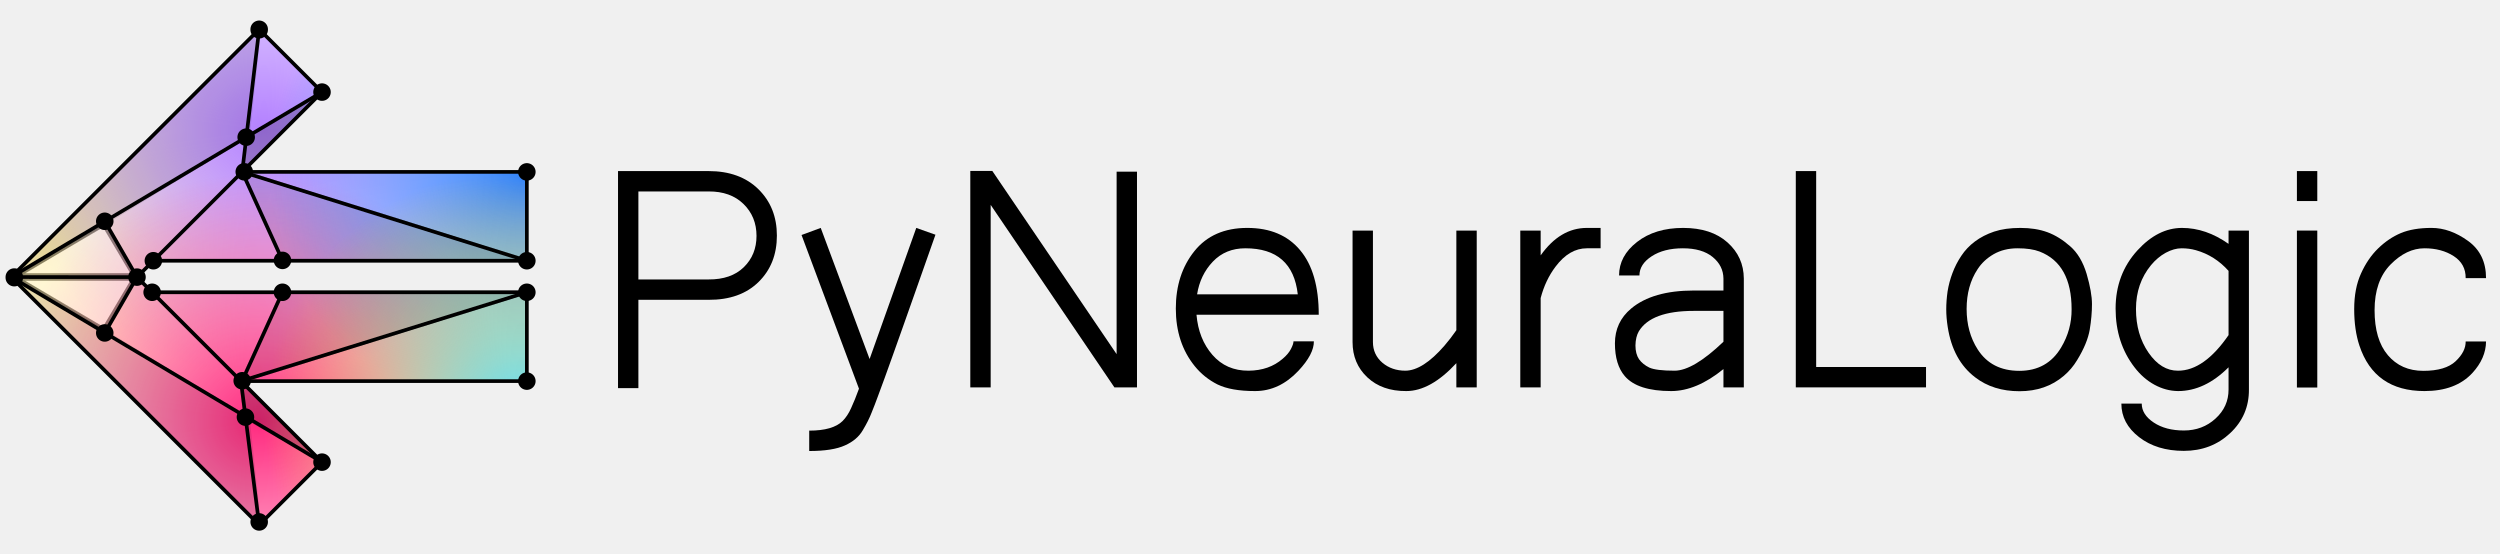
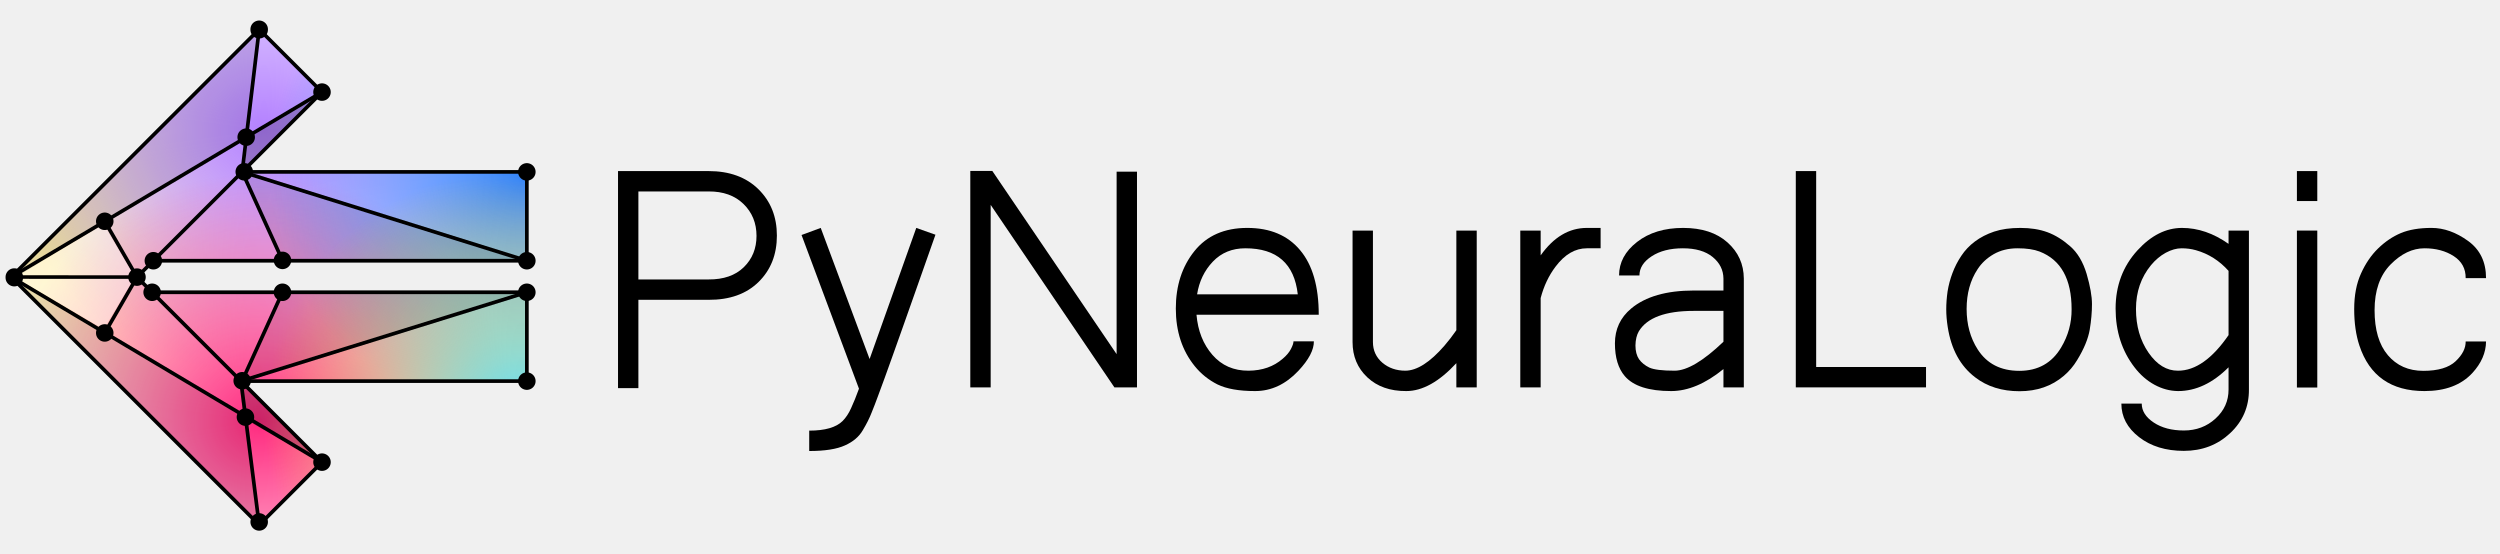
<svg xmlns="http://www.w3.org/2000/svg" xmlns:xlink="http://www.w3.org/1999/xlink" width="140mm" height="31mm" viewBox="0 0 140 31" version="1.1" id="svg1322">
  <style id="style3">
      path { stroke: #000000 !important; fill: #000000; stroke-width: 0px; }

      @media (prefers-color-scheme: dark) {
          path { stroke: #FFFFFF !important; fill: #FFFFFF; stroke-width: 0px; }
      }
  </style>
  <defs id="defs1319">
    <rect x="423.472" y="1225.319" width="613.628" height="138.27" id="rect20057" />
    <rect x="423.472" y="1225.319" width="542.579" height="105.342" id="rect26256" />
    <radialGradient xlink:href="#linearGradient2558" id="radialGradient20059" gradientUnits="userSpaceOnUse" gradientTransform="matrix(1,0,0,0.9614303,132.2917,14.05184)" cx="34.52" cy="358.635" fx="34.52" fy="358.635" r="46.465" />
    <linearGradient id="linearGradient2558">
      <stop style="stop-color:#ffeeaa;stop-opacity:1;" offset="0" id="stop2554" />
      <stop style="stop-color:#ffeeaa;stop-opacity:0;" offset="1" id="stop2556" />
    </linearGradient>
    <radialGradient xlink:href="#linearGradient2904" id="radialGradient20061" gradientUnits="userSpaceOnUse" gradientTransform="matrix(1,0,0,0.9614303,132.2917,14.05184)" cx="73.846" cy="336.764" fx="73.846" fy="336.764" r="46.465" />
    <linearGradient id="linearGradient2904">
      <stop style="stop-color:#b380ff;stop-opacity:1;" offset="0" id="stop2900" />
      <stop style="stop-color:#b380ff;stop-opacity:0;" offset="1" id="stop2902" />
    </linearGradient>
    <radialGradient xlink:href="#linearGradient3234" id="radialGradient20063" gradientUnits="userSpaceOnUse" gradientTransform="matrix(1,0,0,0.9614303,132.2917,14.05184)" cx="72.927" cy="391.369" fx="72.927" fy="391.369" r="46.465" />
    <linearGradient id="linearGradient3234">
      <stop style="stop-color:#ff2a7f;stop-opacity:1;" offset="0" id="stop3230" />
      <stop style="stop-color:#ff2a7f;stop-opacity:0;" offset="1" id="stop3232" />
    </linearGradient>
    <radialGradient xlink:href="#linearGradient3436" id="radialGradient20065" gradientUnits="userSpaceOnUse" gradientTransform="matrix(1,0,0,0.9614303,132.2917,14.05184)" cx="121.218" cy="344.598" fx="121.218" fy="344.598" r="46.465" />
    <linearGradient id="linearGradient3436">
      <stop style="stop-color:#2a7fff;stop-opacity:1;" offset="0" id="stop3432" />
      <stop style="stop-color:#2a7fff;stop-opacity:0;" offset="1" id="stop3434" />
    </linearGradient>
    <radialGradient xlink:href="#linearGradient3702" id="radialGradient20067" gradientUnits="userSpaceOnUse" gradientTransform="matrix(1,0,0,0.9614303,132.2917,14.05184)" cx="120.263" cy="390.417" fx="120.263" fy="390.417" r="46.465" />
    <linearGradient id="linearGradient3702">
      <stop style="stop-color:#55ddff;stop-opacity:1" offset="0" id="stop3698" />
      <stop style="stop-color:#ffcc00;stop-opacity:0;" offset="1" id="stop3700" />
    </linearGradient>
  </defs>
  <g id="layer1">
    <g aria-label="PyNeuraLogic" transform="matrix(0.2091321,0,0,0.2091321,-58.94969,-248.1409)" id="text26254" style="font-size:80.97px;line-height:1.25;font-family:Z003;-inkscape-font-specification:Z003;white-space:pre;shape-inside:url(#rect26256)">
      <path d="m 447.366,1232.336 h 24.236 q 8.421,0 13.363,4.863 4.942,4.863 4.942,12.414 0,7.591 -4.902,12.414 -4.902,4.823 -13.403,4.784 h -18.78 v 23.642 h -5.456 z m 5.456,5.456 v 23.563 h 18.78 q 6.049,0.04 9.449,-3.281 3.4,-3.321 3.4,-8.382 0,-5.14 -3.479,-8.54 -3.479,-3.4 -9.37,-3.361 z" style="font-family:AnjaliOldLipi;-inkscape-font-specification:AnjaliOldLipi;text-align:center;text-anchor:middle" id="path26950" />
      <path d="m 514.735,1282.665 12.493,-35.108 5.14,1.819 q -3.4,9.647 -5.535,15.696 -2.135,6.009 -3.44,9.726 -1.305,3.677 -2.491,6.998 -1.186,3.321 -2.174,6.049 -0.988,2.688 -1.779,4.823 -0.791,2.174 -1.661,4.309 -0.83,2.175 -2.372,4.744 -1.502,2.609 -4.784,4.072 -3.281,1.502 -9.568,1.502 v -5.456 q 6.326,0 8.935,-2.57 1.344,-1.344 2.293,-3.479 0.988,-2.135 2.095,-5.179 l -15.379,-41.157 5.14,-1.898 z" style="font-family:AnjaliOldLipi;-inkscape-font-specification:AnjaliOldLipi;text-align:center;text-anchor:middle" id="path26952" />
      <path d="m 580.285,1290.256 -33.131,-48.866 v 48.866 h -5.456 v -57.96 h 5.891 l 33.289,49.064 v -48.866 h 5.456 v 57.762 z" style="font-family:AnjaliOldLipi;-inkscape-font-specification:AnjaliOldLipi;text-align:center;text-anchor:middle" id="path26954" />
      <path d="m 602.267,1270.804 q 0.553,6.484 4.27,10.754 3.716,4.27 9.686,4.23 5.495,-0.039 9.133,-3.202 1.502,-1.265 2.174,-2.57 0.712,-1.344 0.712,-2.095 h 5.456 q 0.04,3.44 -4.151,7.907 -5.1,5.416 -11.584,5.416 -6.444,0 -10.082,-1.779 -3.598,-1.819 -6.089,-4.902 -5.061,-6.247 -5.061,-15.419 0,-9.172 4.982,-15.38 4.982,-6.207 14.154,-6.207 9.172,0 14.154,5.97 4.982,5.93 4.982,17.277 z m 27.122,-5.456 q -1.384,-12.335 -14.035,-12.335 -5.298,0 -8.698,3.558 -3.4,3.558 -4.23,8.777 z" style="font-family:AnjaliOldLipi;-inkscape-font-specification:AnjaliOldLipi;text-align:center;text-anchor:middle" id="path26956" />
      <path d="m 671.851,1283.772 q -6.919,7.472 -13.403,7.472 -6.484,0.039 -10.437,-3.677 -3.954,-3.716 -3.954,-9.449 v -29.85 h 5.456 v 29.85 q 0,3.361 2.53,5.535 2.53,2.135 6.168,2.135 4.665,-0.039 10.437,-6.682 1.7,-1.977 3.202,-4.151 v -26.687 h 5.456 v 41.987 h -5.456 z" style="font-family:AnjaliOldLipi;-inkscape-font-specification:AnjaliOldLipi;text-align:center;text-anchor:middle" id="path26958" />
      <path d="m 694.426,1254.911 q 5.219,-7.354 12.375,-7.354 h 3.677 v 5.456 h -3.677 q -4.705,0 -8.382,4.902 -2.728,3.598 -3.993,8.421 v 23.919 h -5.456 v -41.987 h 5.456 z" style="font-family:AnjaliOldLipi;-inkscape-font-specification:AnjaliOldLipi;text-align:center;text-anchor:middle" id="path26960" />
      <path d="m 743.371,1285.353 q -7.235,5.891 -13.996,5.891 -8.975,0 -12.414,-3.993 -2.649,-3.084 -2.649,-8.777 0,-5.693 4.349,-9.331 5.772,-4.823 16.763,-4.823 h 7.947 v -3.202 q -0.04,-3.44 -2.886,-5.772 -2.847,-2.333 -7.986,-2.333 -5.061,0 -8.342,2.135 -3.281,2.135 -3.281,5.14 h -5.456 q 0,-5.219 4.823,-8.975 4.823,-3.756 12.335,-3.756 7.512,0 11.861,3.874 4.349,3.874 4.388,9.686 v 29.138 h -5.456 z m -19.847,-0.395 q 1.819,0.83 6.761,0.83 4.982,0 13.086,-7.749 v -8.263 h -7.947 q -11.386,0 -14.707,5.456 -0.87,1.502 -0.909,3.796 0,2.253 0.949,3.677 0.988,1.384 2.768,2.254 z" style="font-family:AnjaliOldLipi;-inkscape-font-specification:AnjaliOldLipi;text-align:center;text-anchor:middle" id="path26962" />
      <path d="m 762.744,1232.336 h 5.456 V 1284.8 h 29.415 v 5.456 h -34.871 z" style="font-family:AnjaliOldLipi;-inkscape-font-specification:AnjaliOldLipi;text-align:center;text-anchor:middle" id="path26964" />
      <path d="m 828.018,1253.883 q -2.254,-0.87 -5.891,-0.87 -3.637,0 -6.405,1.581 -2.728,1.581 -4.309,4.033 -2.926,4.428 -2.926,10.635 0,6.207 2.965,10.833 3.677,5.733 11.149,5.733 7.472,0 11.189,-6.247 2.847,-4.744 2.807,-10.24 0,-12.138 -8.579,-15.459 z m -17.317,-2.688 q 2.214,-1.661 5.14,-2.649 2.965,-0.988 7.037,-0.988 4.112,0 7.235,1.147 3.123,1.147 6.089,3.756 2.965,2.57 4.428,7.433 1.423,4.902 1.423,8.065 0,3.163 -0.593,6.8 -0.633,3.716 -3.4,8.223 -1.423,2.372 -3.558,4.191 -4.823,4.112 -11.861,4.112 -7.037,0 -11.861,-3.716 -5.97,-4.547 -7.354,-13.482 -0.395,-2.491 -0.395,-4.744 0,-2.293 0.356,-4.784 0.395,-2.491 1.305,-4.902 0.909,-2.451 2.372,-4.626 1.463,-2.214 3.637,-3.835 z" style="font-family:AnjaliOldLipi;-inkscape-font-specification:AnjaliOldLipi;text-align:center;text-anchor:middle" id="path26966" />
      <path d="m 878.624,1251.827 v -3.558 h 5.456 v 42.58 q 0.04,6.919 -5.021,11.663 -5.061,4.744 -12.414,4.744 -7.235,0 -11.979,-3.677 -4.744,-3.677 -4.744,-8.975 h 5.456 q 0,2.926 3.202,5.061 3.202,2.135 8.065,2.135 5.021,0 8.5,-3.202 3.479,-3.163 3.479,-7.749 v -5.97 q -6.365,6.365 -13.521,6.365 -3.281,-0.04 -6.326,-1.7 -3.044,-1.661 -5.337,-4.665 -5.061,-6.563 -5.061,-15.735 0,-9.172 5.851,-15.577 5.495,-6.009 11.94,-6.009 6.405,0 12.454,4.27 z m -13.521,33.961 q 6.958,0 13.521,-9.528 v -17.198 q -3.677,-4.112 -8.737,-5.535 -1.819,-0.514 -3.835,-0.514 -2.016,0 -4.23,1.186 -2.174,1.186 -3.954,3.321 -4.033,4.902 -4.033,11.742 0,6.84 3.361,11.703 3.361,4.863 7.907,4.823 z" style="font-family:AnjaliOldLipi;-inkscape-font-specification:AnjaliOldLipi;text-align:center;text-anchor:middle" id="path26968" />
      <path d="m 902.385,1248.269 v 42.027 h -5.456 v -42.027 z m -5.456,-7.907 v -8.026 h 5.456 v 8.026 z" style="font-family:AnjaliOldLipi;-inkscape-font-specification:AnjaliOldLipi;text-align:center;text-anchor:middle" id="path26970" />
      <path d="m 942.118,1260.999 q 0.04,-3.796 -3.202,-5.891 -3.242,-2.095 -7.828,-2.095 -4.823,0 -9.093,4.349 -4.27,4.349 -4.27,12.217 0,7.868 3.558,12.058 3.558,4.191 9.489,4.191 5.93,0 8.658,-2.57 2.728,-2.57 2.688,-5.298 h 5.456 q -0.04,4.507 -3.677,8.461 -4.468,4.823 -12.81,4.823 -13.403,0 -17.435,-12.217 -1.384,-4.191 -1.384,-9.726 0,-5.535 1.819,-9.528 1.819,-4.033 4.586,-6.721 2.807,-2.728 6.089,-4.112 3.321,-1.384 8.223,-1.384 4.942,0 9.765,3.479 4.823,3.479 4.823,9.963 z" style="font-family:AnjaliOldLipi;-inkscape-font-specification:AnjaliOldLipi;text-align:center;text-anchor:middle" id="path26972" />
    </g>
-     <g id="g2566" transform="matrix(0.3201714,0,0,0.3201714,-5.326006,1.001003)">
-       <path id="path19995" style="fill:#ffffff;stroke:none;stroke-width:0.257" d="m 61.968,1.994 -29.497,29.497 -2.865,2.865 -0.011,-0.013 L 18.607,45.33 32.471,59.194 48.104,74.827 61.968,88.691 72.956,77.704 59.092,63.84 58.782,63.53 H 108.783 V 47.992 H 43.244 l -2.65,-2.65 2.864,-2.864 h 65.324 V 26.939 H 58.997 L 72.956,12.981 Z" />
-       <g id="g20007" transform="matrix(0.9703636,0,0,0.9703636,-137.2138,-308.1834)">
-         <path id="path19997" style="fill:url(#radialGradient20059);fill-opacity:1;stroke:none;stroke-width:0.265" d="m 205.265,319.651 -30.398,30.398 -2.952,2.952 -0.012,-0.012 -11.323,11.323 14.288,14.287 16.11,16.11 14.288,14.287 11.323,-11.323 -14.288,-14.287 -0.319,-0.319 h 51.528 v -16.013 h -67.541 l -2.731,-2.731 2.952,-2.952 h 67.319 V 345.358 h -51.306 l 14.385,-14.385 z" />
-         <path id="path19999" style="fill:url(#radialGradient20061);fill-opacity:1;stroke:none;stroke-width:0.265" d="m 205.265,319.651 -30.398,30.398 -2.952,2.952 -0.012,-0.012 -11.323,11.323 14.288,14.287 16.11,16.11 14.288,14.287 11.323,-11.323 -14.288,-14.287 -0.319,-0.319 h 51.528 v -16.013 h -67.541 l -2.731,-2.731 2.952,-2.952 h 67.319 V 345.358 h -51.306 l 14.385,-14.385 z" />
-         <path id="path20001" style="fill:url(#radialGradient20063);fill-opacity:1;stroke:none;stroke-width:0.265" d="m 205.265,319.651 -30.398,30.398 -2.952,2.952 -0.012,-0.012 -11.323,11.323 14.288,14.287 16.11,16.11 14.288,14.287 11.323,-11.323 -14.288,-14.287 -0.319,-0.319 h 51.528 v -16.013 h -67.541 l -2.731,-2.731 2.952,-2.952 h 67.319 V 345.358 h -51.306 l 14.385,-14.385 z" />
-         <path id="path20003" style="fill:url(#radialGradient20065);fill-opacity:1;stroke:none;stroke-width:0.265" d="m 205.265,319.651 -30.398,30.398 -2.952,2.952 -0.012,-0.012 -11.323,11.323 14.288,14.287 16.11,16.11 14.288,14.287 11.323,-11.323 -14.288,-14.287 -0.319,-0.319 h 51.528 v -16.013 h -67.541 l -2.731,-2.731 2.952,-2.952 h 67.319 V 345.358 h -51.306 l 14.385,-14.385 z" />
-         <path id="path20005" style="fill:url(#radialGradient20067);fill-opacity:1;stroke:none;stroke-width:0.265" d="m 205.265,319.651 -30.398,30.398 -2.952,2.952 -0.012,-0.012 -11.323,11.323 14.287,14.287 16.11,16.11 14.288,14.287 11.323,-11.323 -14.288,-14.287 -0.319,-0.319 h 51.528 v -16.013 h -67.541 l -2.731,-2.731 2.952,-2.952 h 67.319 V 345.358 h -51.306 l 14.385,-14.385 z" />
-       </g>
-       <g id="g20035" transform="matrix(0.9703636,0,0,0.9703636,-8.842697,-308.1834)">
-         <path style="fill:none;stroke:#000000;stroke-width:0.665;stroke-linecap:butt;stroke-linejoin:miter;stroke-miterlimit:4;stroke-dasharray:none;stroke-opacity:1" d="m 28.288,364.311 44.685,-44.66 11.323,11.323 -14.385,14.385 h 51.306 v 16.013 H 53.899 l -2.952,2.952 2.731,2.731 h 67.541 v 16.013 H 69.69 l 14.606,14.606 -11.323,11.323 z" id="path20009" />
-         <path style="fill:none;stroke:#000000;stroke-width:0.665;stroke-linecap:butt;stroke-linejoin:miter;stroke-miterlimit:4;stroke-dasharray:none;stroke-opacity:1" d="m 53.899,361.371 16.013,-16.013 3.061,-25.707 v 0 0 0" id="path20011" />
-         <path style="fill:none;stroke:#000000;stroke-width:0.665;stroke-linecap:butt;stroke-linejoin:miter;stroke-miterlimit:4;stroke-dasharray:none;stroke-opacity:1" d="m 50.947,364.323 -22.659,-0.012" id="path20013" />
-         <path style="fill:none;stroke:#000000;stroke-width:0.665;stroke-linecap:butt;stroke-linejoin:miter;stroke-miterlimit:4;stroke-dasharray:none;stroke-opacity:1" d="m 53.677,367.054 16.013,16.013" id="path20015" />
-         <path style="fill:none;stroke:#000000;stroke-width:0.665;stroke-linecap:butt;stroke-linejoin:miter;stroke-miterlimit:4;stroke-dasharray:none;stroke-opacity:1" d="m 69.69,383.067 3.283,25.929" id="path20017" />
-         <path style="fill:none;stroke:#000000;stroke-width:0.665;stroke-linecap:butt;stroke-linejoin:miter;stroke-miterlimit:4;stroke-dasharray:none;stroke-opacity:1" d="M 84.297,397.674 28.288,364.311 v 0 0 0" id="path20019" />
-         <path style="fill:none;stroke:#000000;stroke-width:0.665;stroke-linecap:butt;stroke-linejoin:miter;stroke-miterlimit:4;stroke-dasharray:none;stroke-opacity:1" d="m 28.288,364.311 56.008,-33.338" id="path20021" />
-         <path style="fill:none;stroke:#000000;stroke-width:0.665;stroke-linecap:butt;stroke-linejoin:miter;stroke-miterlimit:4;stroke-dasharray:none;stroke-opacity:1" d="m 69.912,345.358 51.306,16.013" id="path20023" />
-         <path style="fill:none;stroke:#000000;stroke-width:0.665;stroke-linecap:butt;stroke-linejoin:miter;stroke-miterlimit:4;stroke-dasharray:none;stroke-opacity:1" d="m 121.218,367.054 -51.528,16.013 v 0 0 0" id="path20025" />
-         <path style="fill:none;stroke:#000000;stroke-width:0.665;stroke-linecap:butt;stroke-linejoin:miter;stroke-miterlimit:4;stroke-dasharray:none;stroke-opacity:1" d="m 69.912,345.358 7.259,15.949" id="path20027" />
-         <path style="fill:none;stroke:#000000;stroke-width:0.665;stroke-linecap:butt;stroke-linejoin:miter;stroke-miterlimit:4;stroke-dasharray:none;stroke-opacity:1" d="M 50.947,364.323 45.136,354.259" id="path20029" />
-         <path style="fill:none;stroke:#000000;stroke-width:0.665;stroke-linecap:butt;stroke-linejoin:miter;stroke-miterlimit:4;stroke-dasharray:none;stroke-opacity:1" d="m 50.947,364.323 -5.81,10.064" id="path20031" />
-         <path style="fill:none;stroke:#000000;stroke-width:0.665;stroke-linecap:butt;stroke-linejoin:miter;stroke-miterlimit:4;stroke-dasharray:none;stroke-opacity:1" d="m 69.912,383.003 7.259,-15.949" id="path20033" />
-       </g>
-       <path style="opacity:0.2;fill:#000000;stroke:#000000;stroke-width:0.676px;stroke-linecap:butt;stroke-linejoin:miter;stroke-opacity:1" d="M 59.99,21.067 C 59.421,26.076 59.421,26.076 59.421,26.076 L 70.908,14.584 Z" id="path20041" />
-       <path style="opacity:0.2;fill:#000000;stroke:#000000;stroke-width:0.676px;stroke-linecap:butt;stroke-linejoin:miter;stroke-opacity:1" d="M 59.566,69.83 58.782,63.531 71.688,76.745 Z" id="path20043" />
-       <path style="opacity:0.4;fill:#ffffff;stroke:none;stroke-width:0.676px;stroke-linecap:butt;stroke-linejoin:miter;stroke-opacity:1" d="m 19.798,44.998 14.975,-8.82 5.24,8.822 z" id="path20045" />
-       <path style="opacity:0.4;fill:#ffffff;stroke:none;stroke-width:0.676px;stroke-linecap:butt;stroke-linejoin:miter;stroke-opacity:1" d="m 19.798,45.642 14.975,8.82 5.24,-8.822 z" id="path20047" />
-       <path style="opacity:0.1;fill:#000000;stroke:none;stroke-width:0.676px;stroke-linecap:butt;stroke-linejoin:miter;stroke-opacity:1" d="m 19.798,45.642 c 0,0 40.192,24.593 40.192,24.593 v 0 L 61.968,88.691 18.607,45.33 v 0 0" id="path20049" />
-       <path style="opacity:0.1;fill:#000000;stroke:none;stroke-width:0.676px;stroke-linecap:butt;stroke-linejoin:miter;stroke-opacity:1" d="m 19.798,45.128 c 0,0 40.192,-24.593 40.192,-24.593 v 0 L 61.968,2.079 18.607,45.439 v 0 0" id="path20051" />
-       <path style="opacity:0.1;fill:#000000;stroke:none;stroke-width:0.676px;stroke-linecap:butt;stroke-linejoin:miter;stroke-opacity:1" d="m 58.997,26.94 7.044,15.477 42.741,0.062 -49.785,-15.538 v 0 0" id="path20053" />
-       <path style="opacity:0.1;fill:#000000;stroke:none;stroke-width:0.676px;stroke-linecap:butt;stroke-linejoin:miter;stroke-opacity:1" d="m 58.997,63.469 7.044,-15.477 42.741,-0.062 -49.785,15.538 v 0 0" id="path20055" />
-       <path style="fill:none;stroke:#000000;stroke-width:3.065;stroke-linecap:round;stroke-linejoin:miter;stroke-miterlimit:4;stroke-dasharray:none;stroke-opacity:1" d="m 61.968,2.079 -3.5e-5,-0.084 v 0" id="path420" />
-       <path style="fill:none;stroke:#000000;stroke-width:0.265px;stroke-linecap:butt;stroke-linejoin:miter;stroke-opacity:1" d="m 61.968,1.465 v 0 0" id="path422-3" />
-       <path style="fill:none;stroke:#000000;stroke-width:3.065;stroke-linecap:round;stroke-linejoin:miter;stroke-miterlimit:4;stroke-dasharray:none;stroke-opacity:1" d="m 72.956,12.981 c 10e-7,0 10e-7,0 10e-7,0" id="path1658" />
-       <path style="fill:none;stroke:#000000;stroke-width:3.065;stroke-linecap:round;stroke-linejoin:miter;stroke-miterlimit:4;stroke-dasharray:none;stroke-opacity:1" d="m 59.692,20.868 v 0" id="path2247" />
-       <path style="fill:none;stroke:#000000;stroke-width:3.065;stroke-linecap:round;stroke-linejoin:miter;stroke-miterlimit:4;stroke-dasharray:none;stroke-opacity:1" d="m 59.356,26.924 v 0" id="path2594" />
-       <path style="fill:none;stroke:#000000;stroke-width:3.065;stroke-linecap:round;stroke-linejoin:miter;stroke-miterlimit:4;stroke-dasharray:none;stroke-opacity:1" d="m 34.956,35.577 v 0 l 10e-7,1e-6" id="path2879" />
-       <path style="fill:none;stroke:#000000;stroke-width:3.065;stroke-linecap:round;stroke-linejoin:miter;stroke-miterlimit:4;stroke-dasharray:none;stroke-opacity:1" d="m 19.136,45.33 -3e-6,0.109" id="path3267" />
-       <path style="fill:none;stroke:#000000;stroke-width:3.065;stroke-linecap:round;stroke-linejoin:miter;stroke-miterlimit:4;stroke-dasharray:none;stroke-opacity:1" d="m 108.783,26.94 v 0" id="path3769" />
-       <path style="fill:none;stroke:#000000;stroke-width:3.065;stroke-linecap:round;stroke-linejoin:miter;stroke-miterlimit:4;stroke-dasharray:none;stroke-opacity:1" d="m 108.783,42.477 v 0" id="path3976" />
-       <path style="fill:none;stroke:#000000;stroke-width:3.065;stroke-linecap:round;stroke-linejoin:miter;stroke-miterlimit:4;stroke-dasharray:none;stroke-opacity:1" d="m 108.783,47.993 v 0" id="path4341" />
-       <path style="fill:none;stroke:#000000;stroke-width:3.065;stroke-linecap:round;stroke-linejoin:miter;stroke-miterlimit:4;stroke-dasharray:none;stroke-opacity:1" d="m 108.783,63.531 6e-5,-7.33e-4" id="path4466" />
-       <path style="fill:none;stroke:#000000;stroke-width:3.065;stroke-linecap:round;stroke-linejoin:miter;stroke-miterlimit:4;stroke-dasharray:none;stroke-opacity:1" d="m 58.997,63.469 v 2e-6" id="path4831" />
-       <path style="fill:none;stroke:#000000;stroke-width:3.065;stroke-linecap:round;stroke-linejoin:miter;stroke-miterlimit:4;stroke-dasharray:none;stroke-opacity:1" d="m 66.041,47.993 v 0" id="path4918" />
-       <path style="fill:none;stroke:#000000;stroke-width:3.065;stroke-linecap:round;stroke-linejoin:miter;stroke-miterlimit:4;stroke-dasharray:none;stroke-opacity:1" d="m 59.566,69.83 v 0" id="path5443" />
-       <path style="fill:none;stroke:#000000;stroke-width:3.065;stroke-linecap:round;stroke-linejoin:miter;stroke-miterlimit:4;stroke-dasharray:none;stroke-opacity:1" d="m 72.956,77.704 -5.3e-5,7.69e-4" id="path5530" />
-       <path style="fill:none;stroke:#000000;stroke-width:3.065;stroke-linecap:round;stroke-linejoin:miter;stroke-miterlimit:4;stroke-dasharray:none;stroke-opacity:1" d="m 61.968,88.162 -3.5e-5,7.4e-4" id="path5617" />
-       <path style="fill:none;stroke:#000000;stroke-width:3.065;stroke-linecap:round;stroke-linejoin:miter;stroke-miterlimit:4;stroke-dasharray:none;stroke-opacity:1" d="m 66.041,42.416 -3e-6,10e-6" id="path6151" />
-       <path style="fill:none;stroke:#000000;stroke-width:3.065;stroke-linecap:round;stroke-linejoin:miter;stroke-miterlimit:4;stroke-dasharray:none;stroke-opacity:1" d="m 40.594,45.342 v 0" id="path6634" />
-       <path style="fill:none;stroke:#000000;stroke-width:3.065;stroke-linecap:round;stroke-linejoin:miter;stroke-miterlimit:4;stroke-dasharray:none;stroke-opacity:1" d="m 43.458,42.477 -6e-6,7.16e-4" id="path6759" />
-       <path style="fill:none;stroke:#000000;stroke-width:3.065;stroke-linecap:round;stroke-linejoin:miter;stroke-miterlimit:4;stroke-dasharray:none;stroke-opacity:1" d="m 43.244,47.993 v 0" id="path6846" />
-       <path style="fill:none;stroke:#000000;stroke-width:3.065;stroke-linecap:round;stroke-linejoin:miter;stroke-miterlimit:4;stroke-dasharray:none;stroke-opacity:1" d="m 34.956,55.108 v 10e-7" id="path7093" />
+     <path id="path19995" style="fill:#ffffff;stroke-width:0.082" d="m 14.514,1.639 -9.444,9.444 -0.917,0.917 -0.004,-0.004 -3.518,3.518 4.439,4.439 5.005,5.005 4.439,4.439 3.518,-3.518 -4.439,-4.439 -0.099,-0.099 H 29.503 V 16.367 H 8.519 L 7.671,15.518 8.588,14.601 H 29.503 V 9.626 H 13.563 l 4.469,-4.469 z" />
+     <g id="g20007" transform="matrix(0.3106827,0,0,0.3106827,-49.25793,-97.67051)" style="stroke-width:0;stroke-miterlimit:4;stroke-dasharray:none">
+       <path id="path19997" style="fill:url(#radialGradient20059);fill-opacity:1;stroke-width:0;stroke-miterlimit:4;stroke-dasharray:none" d="m 205.265,319.651 -30.398,30.398 -2.952,2.952 -0.012,-0.012 -11.323,11.323 14.288,14.287 16.11,16.11 14.288,14.287 11.323,-11.323 -14.288,-14.287 -0.319,-0.319 h 51.528 v -16.013 h -67.541 l -2.731,-2.731 2.952,-2.952 h 67.319 V 345.358 h -51.306 l 14.385,-14.385 z" />
+       <path id="path19999" style="fill:url(#radialGradient20061);fill-opacity:1;stroke-width:0;stroke-miterlimit:4;stroke-dasharray:none" d="m 205.265,319.651 -30.398,30.398 -2.952,2.952 -0.012,-0.012 -11.323,11.323 14.288,14.287 16.11,16.11 14.288,14.287 11.323,-11.323 -14.288,-14.287 -0.319,-0.319 h 51.528 v -16.013 h -67.541 l -2.731,-2.731 2.952,-2.952 h 67.319 V 345.358 h -51.306 l 14.385,-14.385 z" />
+       <path id="path20001" style="fill:url(#radialGradient20063);fill-opacity:1;stroke-width:0;stroke-miterlimit:4;stroke-dasharray:none" d="m 205.265,319.651 -30.398,30.398 -2.952,2.952 -0.012,-0.012 -11.323,11.323 14.288,14.287 16.11,16.11 14.288,14.287 11.323,-11.323 -14.288,-14.287 -0.319,-0.319 h 51.528 v -16.013 h -67.541 l -2.731,-2.731 2.952,-2.952 h 67.319 V 345.358 h -51.306 l 14.385,-14.385 z" />
+       <path id="path20003" style="fill:url(#radialGradient20065);fill-opacity:1;stroke-width:0;stroke-miterlimit:4;stroke-dasharray:none" d="m 205.265,319.651 -30.398,30.398 -2.952,2.952 -0.012,-0.012 -11.323,11.323 14.288,14.287 16.11,16.11 14.288,14.287 11.323,-11.323 -14.288,-14.287 -0.319,-0.319 h 51.528 v -16.013 h -67.541 l -2.731,-2.731 2.952,-2.952 h 67.319 V 345.358 h -51.306 l 14.385,-14.385 z" />
+       <path id="path20005" style="fill:url(#radialGradient20067);fill-opacity:1;stroke-width:0;stroke-miterlimit:4;stroke-dasharray:none" d="m 205.265,319.651 -30.398,30.398 -2.952,2.952 -0.012,-0.012 -11.323,11.323 14.287,14.287 16.11,16.11 14.288,14.287 11.323,-11.323 -14.288,-14.287 -0.319,-0.319 h 51.528 v -16.013 h -67.541 l -2.731,-2.731 2.952,-2.952 h 67.319 V 345.358 h -51.306 l 14.385,-14.385 z" />
    </g>
+     <g id="g20035" transform="matrix(0.3106827,0,0,0.3106827,-8.157184,-97.67051)">
+       <path style="fill:none;stroke-width:0.665;stroke-linecap:butt;stroke-linejoin:miter;stroke-miterlimit:4;stroke-dasharray:none;stroke-opacity:1" d="m 28.288,364.311 44.685,-44.66 11.323,11.323 -14.385,14.385 h 51.306 v 16.013 H 53.899 l -2.952,2.952 2.731,2.731 h 67.541 v 16.013 H 69.69 l 14.606,14.606 -11.323,11.323 z" id="path20009" />
+       <path style="fill:none;stroke-width:0.665;stroke-linecap:butt;stroke-linejoin:miter;stroke-miterlimit:4;stroke-dasharray:none;stroke-opacity:1" d="m 53.899,361.371 16.013,-16.013 3.061,-25.707 v 0 0 0" id="path20011" />
+       <path style="fill:none;stroke-width:0.665;stroke-linecap:butt;stroke-linejoin:miter;stroke-miterlimit:4;stroke-dasharray:none;stroke-opacity:1" d="m 50.947,364.323 -22.659,-0.012" id="path20013" />
+       <path style="fill:none;stroke-width:0.665;stroke-linecap:butt;stroke-linejoin:miter;stroke-miterlimit:4;stroke-dasharray:none;stroke-opacity:1" d="m 53.677,367.054 16.013,16.013" id="path20015" />
+       <path style="fill:none;stroke-width:0.665;stroke-linecap:butt;stroke-linejoin:miter;stroke-miterlimit:4;stroke-dasharray:none;stroke-opacity:1" d="m 69.69,383.067 3.283,25.929" id="path20017" />
+       <path style="fill:none;stroke-width:0.665;stroke-linecap:butt;stroke-linejoin:miter;stroke-miterlimit:4;stroke-dasharray:none;stroke-opacity:1" d="M 84.297,397.674 28.288,364.311 v 0 0 0" id="path20019" />
+       <path style="fill:none;stroke-width:0.665;stroke-linecap:butt;stroke-linejoin:miter;stroke-miterlimit:4;stroke-dasharray:none;stroke-opacity:1" d="m 28.288,364.311 56.008,-33.338" id="path20021" />
+       <path style="fill:none;stroke-width:0.665;stroke-linecap:butt;stroke-linejoin:miter;stroke-miterlimit:4;stroke-dasharray:none;stroke-opacity:1" d="m 69.912,345.358 51.306,16.013" id="path20023" />
+       <path style="fill:none;stroke-width:0.665;stroke-linecap:butt;stroke-linejoin:miter;stroke-miterlimit:4;stroke-dasharray:none;stroke-opacity:1" d="m 121.218,367.054 -51.528,16.013 v 0 0 0" id="path20025" />
+       <path style="fill:none;stroke-width:0.665;stroke-linecap:butt;stroke-linejoin:miter;stroke-miterlimit:4;stroke-dasharray:none;stroke-opacity:1" d="m 69.912,345.358 7.259,15.949" id="path20027" />
+       <path style="fill:none;stroke-width:0.665;stroke-linecap:butt;stroke-linejoin:miter;stroke-miterlimit:4;stroke-dasharray:none;stroke-opacity:1" d="M 50.947,364.323 45.136,354.259" id="path20029" />
+       <path style="fill:none;stroke-width:0.665;stroke-linecap:butt;stroke-linejoin:miter;stroke-miterlimit:4;stroke-dasharray:none;stroke-opacity:1" d="m 50.947,364.323 -5.81,10.064" id="path20031" />
+       <path style="fill:none;stroke-width:0.665;stroke-linecap:butt;stroke-linejoin:miter;stroke-miterlimit:4;stroke-dasharray:none;stroke-opacity:1" d="m 69.912,383.003 7.259,-15.949" id="path20033" />
+     </g>
+     <path style="opacity:0.2;fill:#000000;stroke-width:0;stroke-linecap:butt;stroke-linejoin:miter;stroke-opacity:1;stroke-miterlimit:4;stroke-dasharray:none" d="M 13.881,7.746 C 13.699,9.35 13.699,9.35 13.699,9.35 L 17.377,5.67 Z" id="path20041" />
+     <path style="opacity:0.2;fill:#000000;stroke-width:0.216px;stroke-linecap:butt;stroke-linejoin:miter;stroke-opacity:1" d="m 13.745,23.358 -0.251,-2.017 4.132,4.231 z" id="path20043" />
+     <path style="opacity:0.4;fill:#ffffff;stroke-width:0;stroke-linecap:butt;stroke-linejoin:miter;stroke-opacity:1;stroke-miterlimit:4;stroke-dasharray:none" d="M 1.013,15.408 5.807,12.584 7.485,15.409 Z" id="path20045" />
+     <path style="opacity:0.4;fill:#ffffff;stroke-width:0;stroke-linecap:butt;stroke-linejoin:miter;stroke-opacity:1;stroke-miterlimit:4;stroke-dasharray:none" d="M 1.013,15.614 5.807,18.438 7.485,15.614 Z" id="path20047" />
+     <path style="opacity:0.1;fill:#000000;stroke-width:0;stroke-linecap:butt;stroke-linejoin:miter;stroke-opacity:1;stroke-miterlimit:4;stroke-dasharray:none" d="m 1.013,15.614 c 0,0 12.868,7.874 12.868,7.874 v 0 L 14.514,29.397 0.631,15.514 v 0 0" id="path20049" />
+     <path style="opacity:0.1;fill:#000000;stroke-width:0;stroke-linecap:butt;stroke-linejoin:miter;stroke-opacity:1;stroke-miterlimit:4;stroke-dasharray:none" d="m 1.013,15.45 c 0,0 12.868,-7.874 12.868,-7.874 v 0 L 14.514,1.666 0.631,15.549 v 0 0" id="path20051" />
+     <path style="opacity:0.1;fill:#000000;stroke-width:0;stroke-linecap:butt;stroke-linejoin:miter;stroke-opacity:1;stroke-miterlimit:4;stroke-dasharray:none" d="m 13.563,9.626 2.255,4.955 13.685,0.02 -15.94,-4.975 v 0 0" id="path20053" />
+     <path style="opacity:0.1;fill:#000000;stroke-width:0;stroke-linecap:butt;stroke-linejoin:miter;stroke-opacity:1;stroke-miterlimit:4;stroke-dasharray:none" d="m 13.563,21.322 2.255,-4.955 13.685,-0.02 -15.94,4.975 v 0 0" id="path20055" />
+     <path style="fill:none;stroke-width:0.981;stroke-linecap:round;stroke-linejoin:miter;stroke-miterlimit:4;stroke-dasharray:none;stroke-opacity:1" d="m 14.514,1.666 -1.2e-5,-0.027 v 0" id="path420" />
+     <path style="fill:none;stroke-width:0.085px;stroke-linecap:butt;stroke-linejoin:miter;stroke-opacity:1" d="m 14.514,1.47 v 0 0" id="path422-3" />
+     <path style="fill:none;stroke-width:0.981;stroke-linecap:round;stroke-linejoin:miter;stroke-miterlimit:4;stroke-dasharray:none;stroke-opacity:1" d="m 18.032,5.157 c 0,0 0,0 0,0" id="path1658" />
+     <path style="fill:none;stroke-width:0.981;stroke-linecap:round;stroke-linejoin:miter;stroke-miterlimit:4;stroke-dasharray:none;stroke-opacity:1" d="m 13.786,7.682 v 0" id="path2247" />
+     <path style="fill:none;stroke-width:0.981;stroke-linecap:round;stroke-linejoin:miter;stroke-miterlimit:4;stroke-dasharray:none;stroke-opacity:1" d="m 13.678,9.621 v 0" id="path2594" />
+     <path style="fill:none;stroke-width:0.981;stroke-linecap:round;stroke-linejoin:miter;stroke-miterlimit:4;stroke-dasharray:none;stroke-opacity:1" d="m 5.866,12.392 v 0 l 3e-7,1e-6" id="path2879" />
+     <path style="fill:none;stroke-width:0.981;stroke-linecap:round;stroke-linejoin:miter;stroke-miterlimit:4;stroke-dasharray:none;stroke-opacity:1" d="m 0.801,15.514 -9.7e-7,0.035" id="path3267" />
+     <path style="fill:none;stroke-width:0.981;stroke-linecap:round;stroke-linejoin:miter;stroke-miterlimit:4;stroke-dasharray:none;stroke-opacity:1" d="m 29.503,9.626 v 0" id="path3769" />
+     <path style="fill:none;stroke-width:0.981;stroke-linecap:round;stroke-linejoin:miter;stroke-miterlimit:4;stroke-dasharray:none;stroke-opacity:1" d="m 29.503,14.601 v 0" id="path3976" />
+     <path style="fill:none;stroke-width:0.981;stroke-linecap:round;stroke-linejoin:miter;stroke-miterlimit:4;stroke-dasharray:none;stroke-opacity:1" d="m 29.503,16.367 v 0" id="path4341" />
+     <path style="fill:none;stroke-width:0.981;stroke-linecap:round;stroke-linejoin:miter;stroke-miterlimit:4;stroke-dasharray:none;stroke-opacity:1" d="m 29.503,21.342 1.9e-5,-2.34e-4" id="path4466" />
+     <path style="fill:none;stroke-width:0.981;stroke-linecap:round;stroke-linejoin:miter;stroke-miterlimit:4;stroke-dasharray:none;stroke-opacity:1" d="m 13.563,21.322 v 1e-6" id="path4831" />
+     <path style="fill:none;stroke-width:0.981;stroke-linecap:round;stroke-linejoin:miter;stroke-miterlimit:4;stroke-dasharray:none;stroke-opacity:1" d="m 15.819,16.367 v 0" id="path4918" />
+     <path style="fill:none;stroke-width:0.981;stroke-linecap:round;stroke-linejoin:miter;stroke-miterlimit:4;stroke-dasharray:none;stroke-opacity:1" d="m 13.745,23.358 v 0" id="path5443" />
+     <path style="fill:none;stroke-width:0.981;stroke-linecap:round;stroke-linejoin:miter;stroke-miterlimit:4;stroke-dasharray:none;stroke-opacity:1" d="m 18.032,25.88 -1.7e-5,2.46e-4" id="path5530" />
+     <path style="fill:none;stroke-width:0.981;stroke-linecap:round;stroke-linejoin:miter;stroke-miterlimit:4;stroke-dasharray:none;stroke-opacity:1" d="m 14.514,29.228 -1.2e-5,2.37e-4" id="path5617" />
+     <path style="fill:none;stroke-width:0.981;stroke-linecap:round;stroke-linejoin:miter;stroke-miterlimit:4;stroke-dasharray:none;stroke-opacity:1" d="m 15.819,14.581 -1e-6,3e-6" id="path6151" />
+     <path style="fill:none;stroke-width:0.981;stroke-linecap:round;stroke-linejoin:miter;stroke-miterlimit:4;stroke-dasharray:none;stroke-opacity:1" d="m 7.671,15.518 v 0" id="path6634" />
+     <path style="fill:none;stroke-width:0.981;stroke-linecap:round;stroke-linejoin:miter;stroke-miterlimit:4;stroke-dasharray:none;stroke-opacity:1" d="m 8.588,14.601 -1.9e-6,2.29e-4" id="path6759" />
+     <path style="fill:none;stroke-width:0.981;stroke-linecap:round;stroke-linejoin:miter;stroke-miterlimit:4;stroke-dasharray:none;stroke-opacity:1" d="m 8.519,16.367 v 0" id="path6846" />
+     <path style="fill:none;stroke-width:0.981;stroke-linecap:round;stroke-linejoin:miter;stroke-miterlimit:4;stroke-dasharray:none;stroke-opacity:1" d="m 5.866,18.645 v 0" id="path7093" />
  </g>
</svg>
